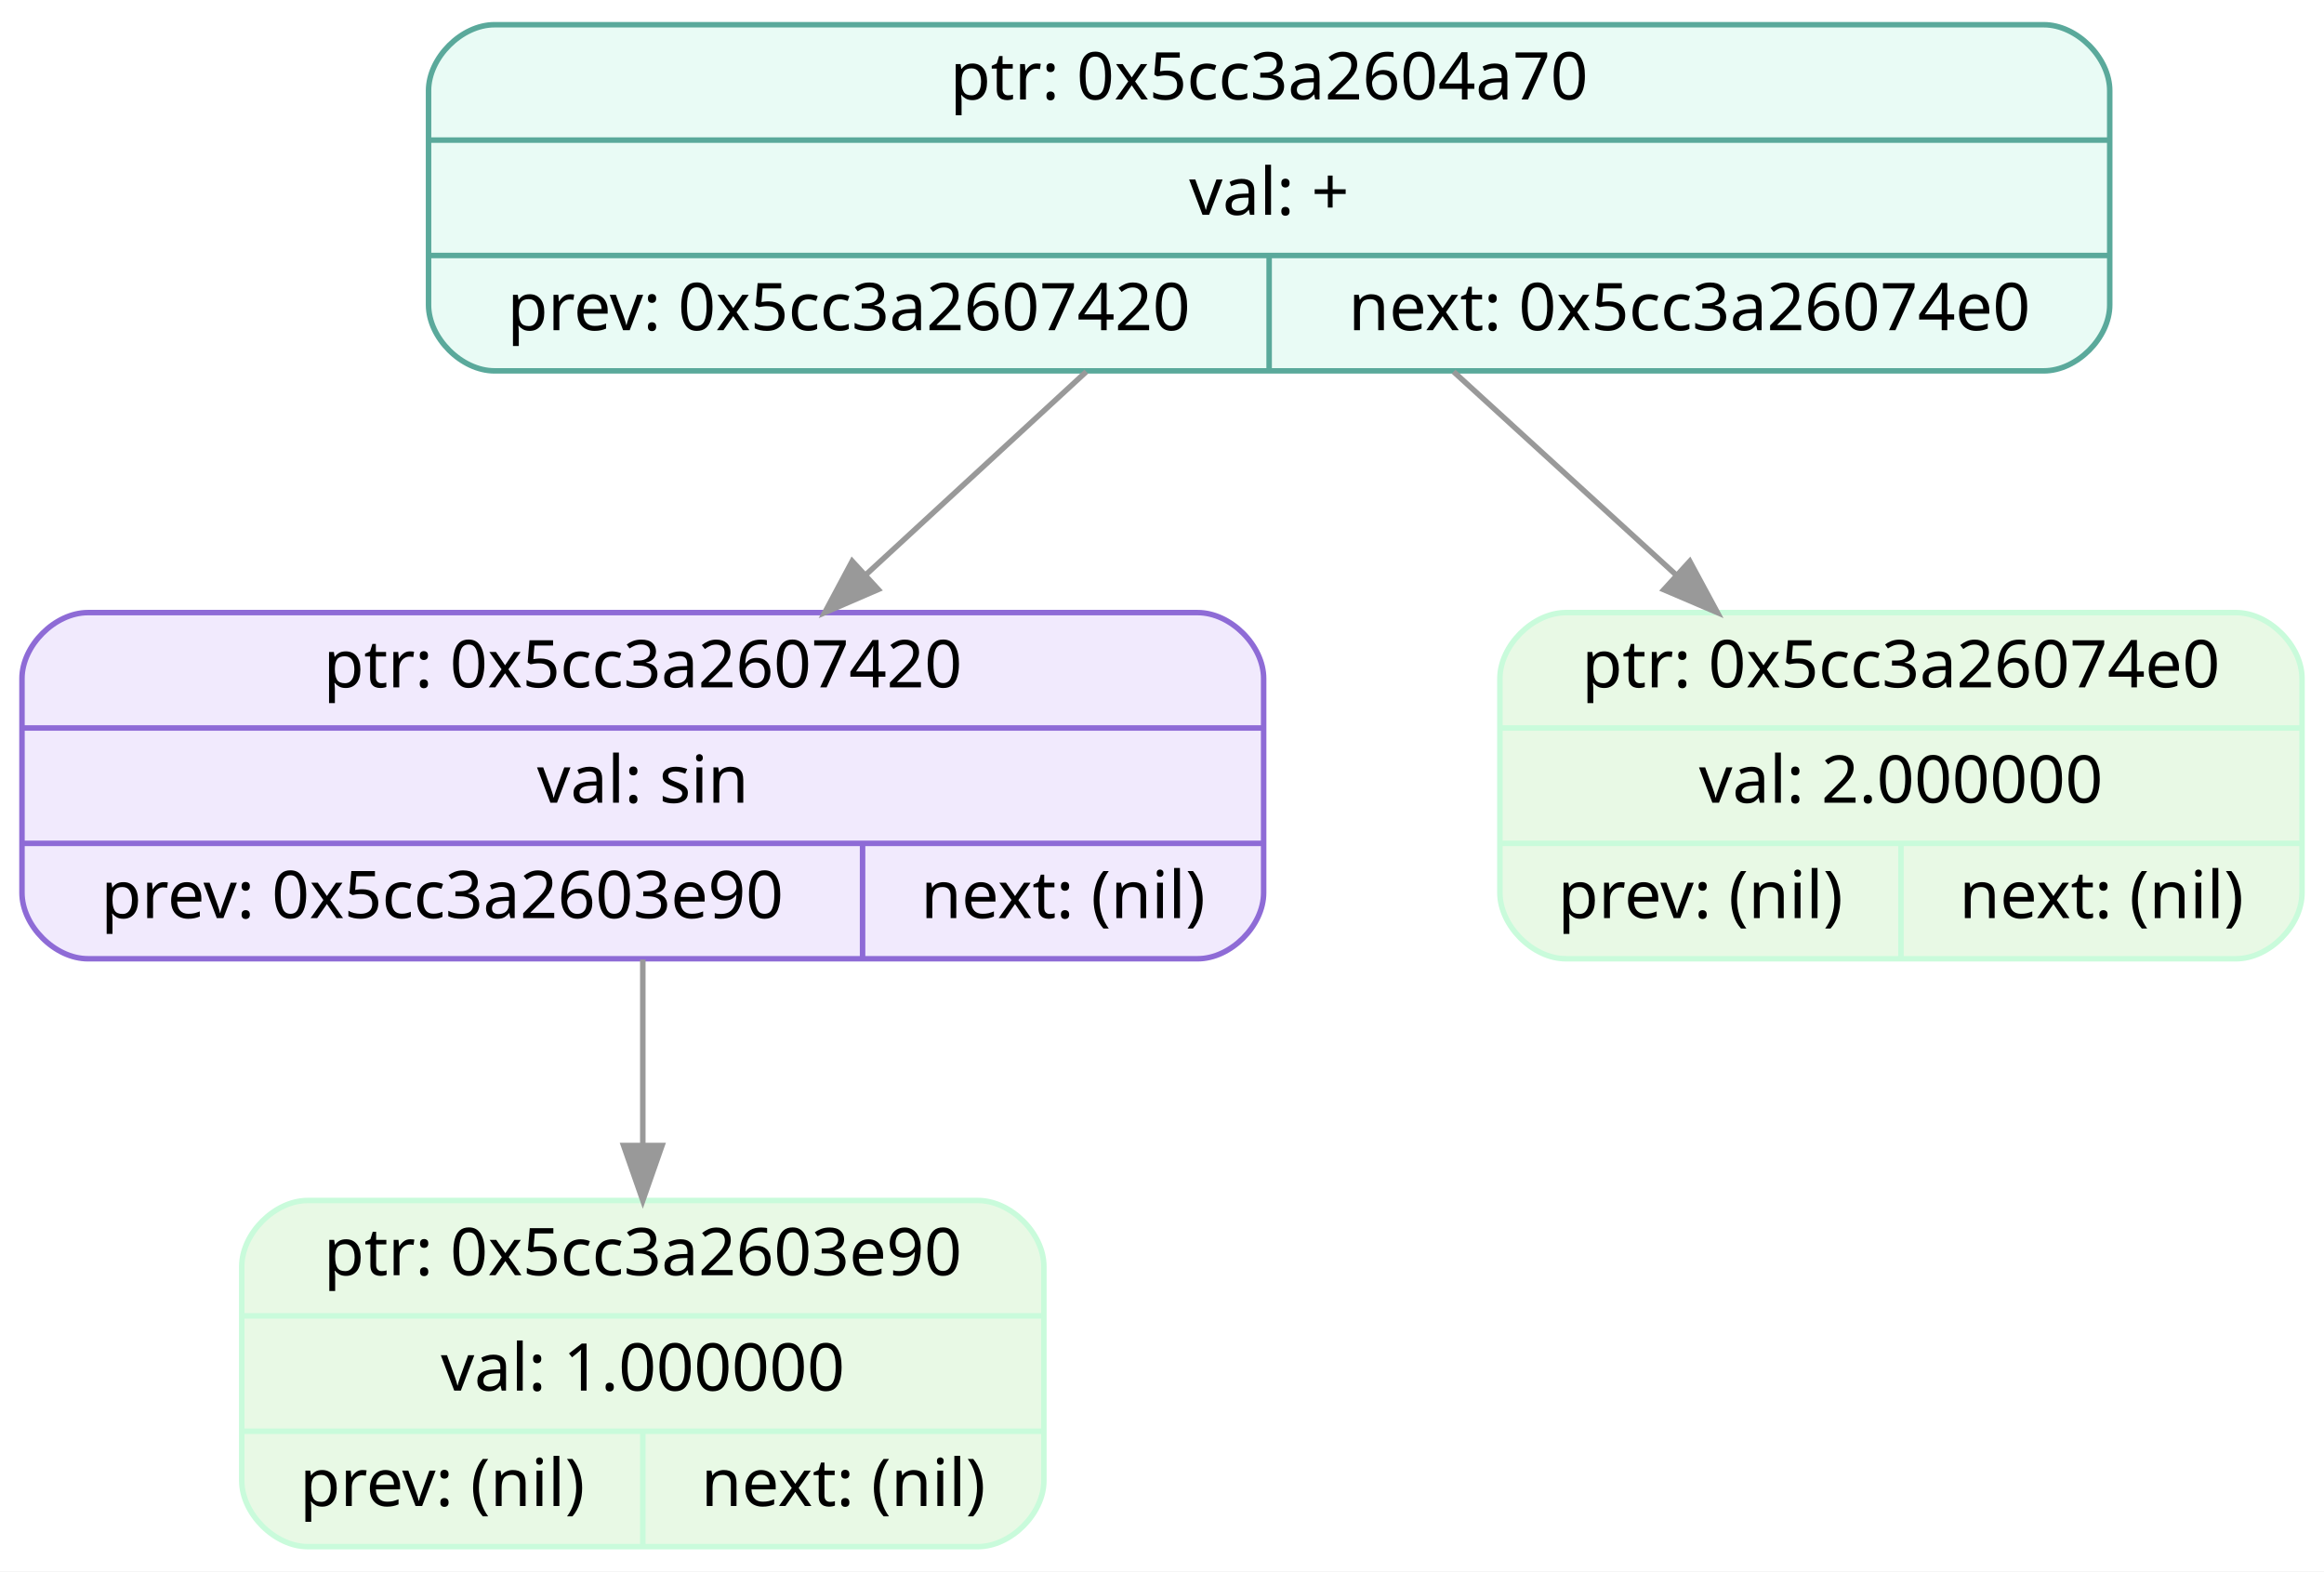
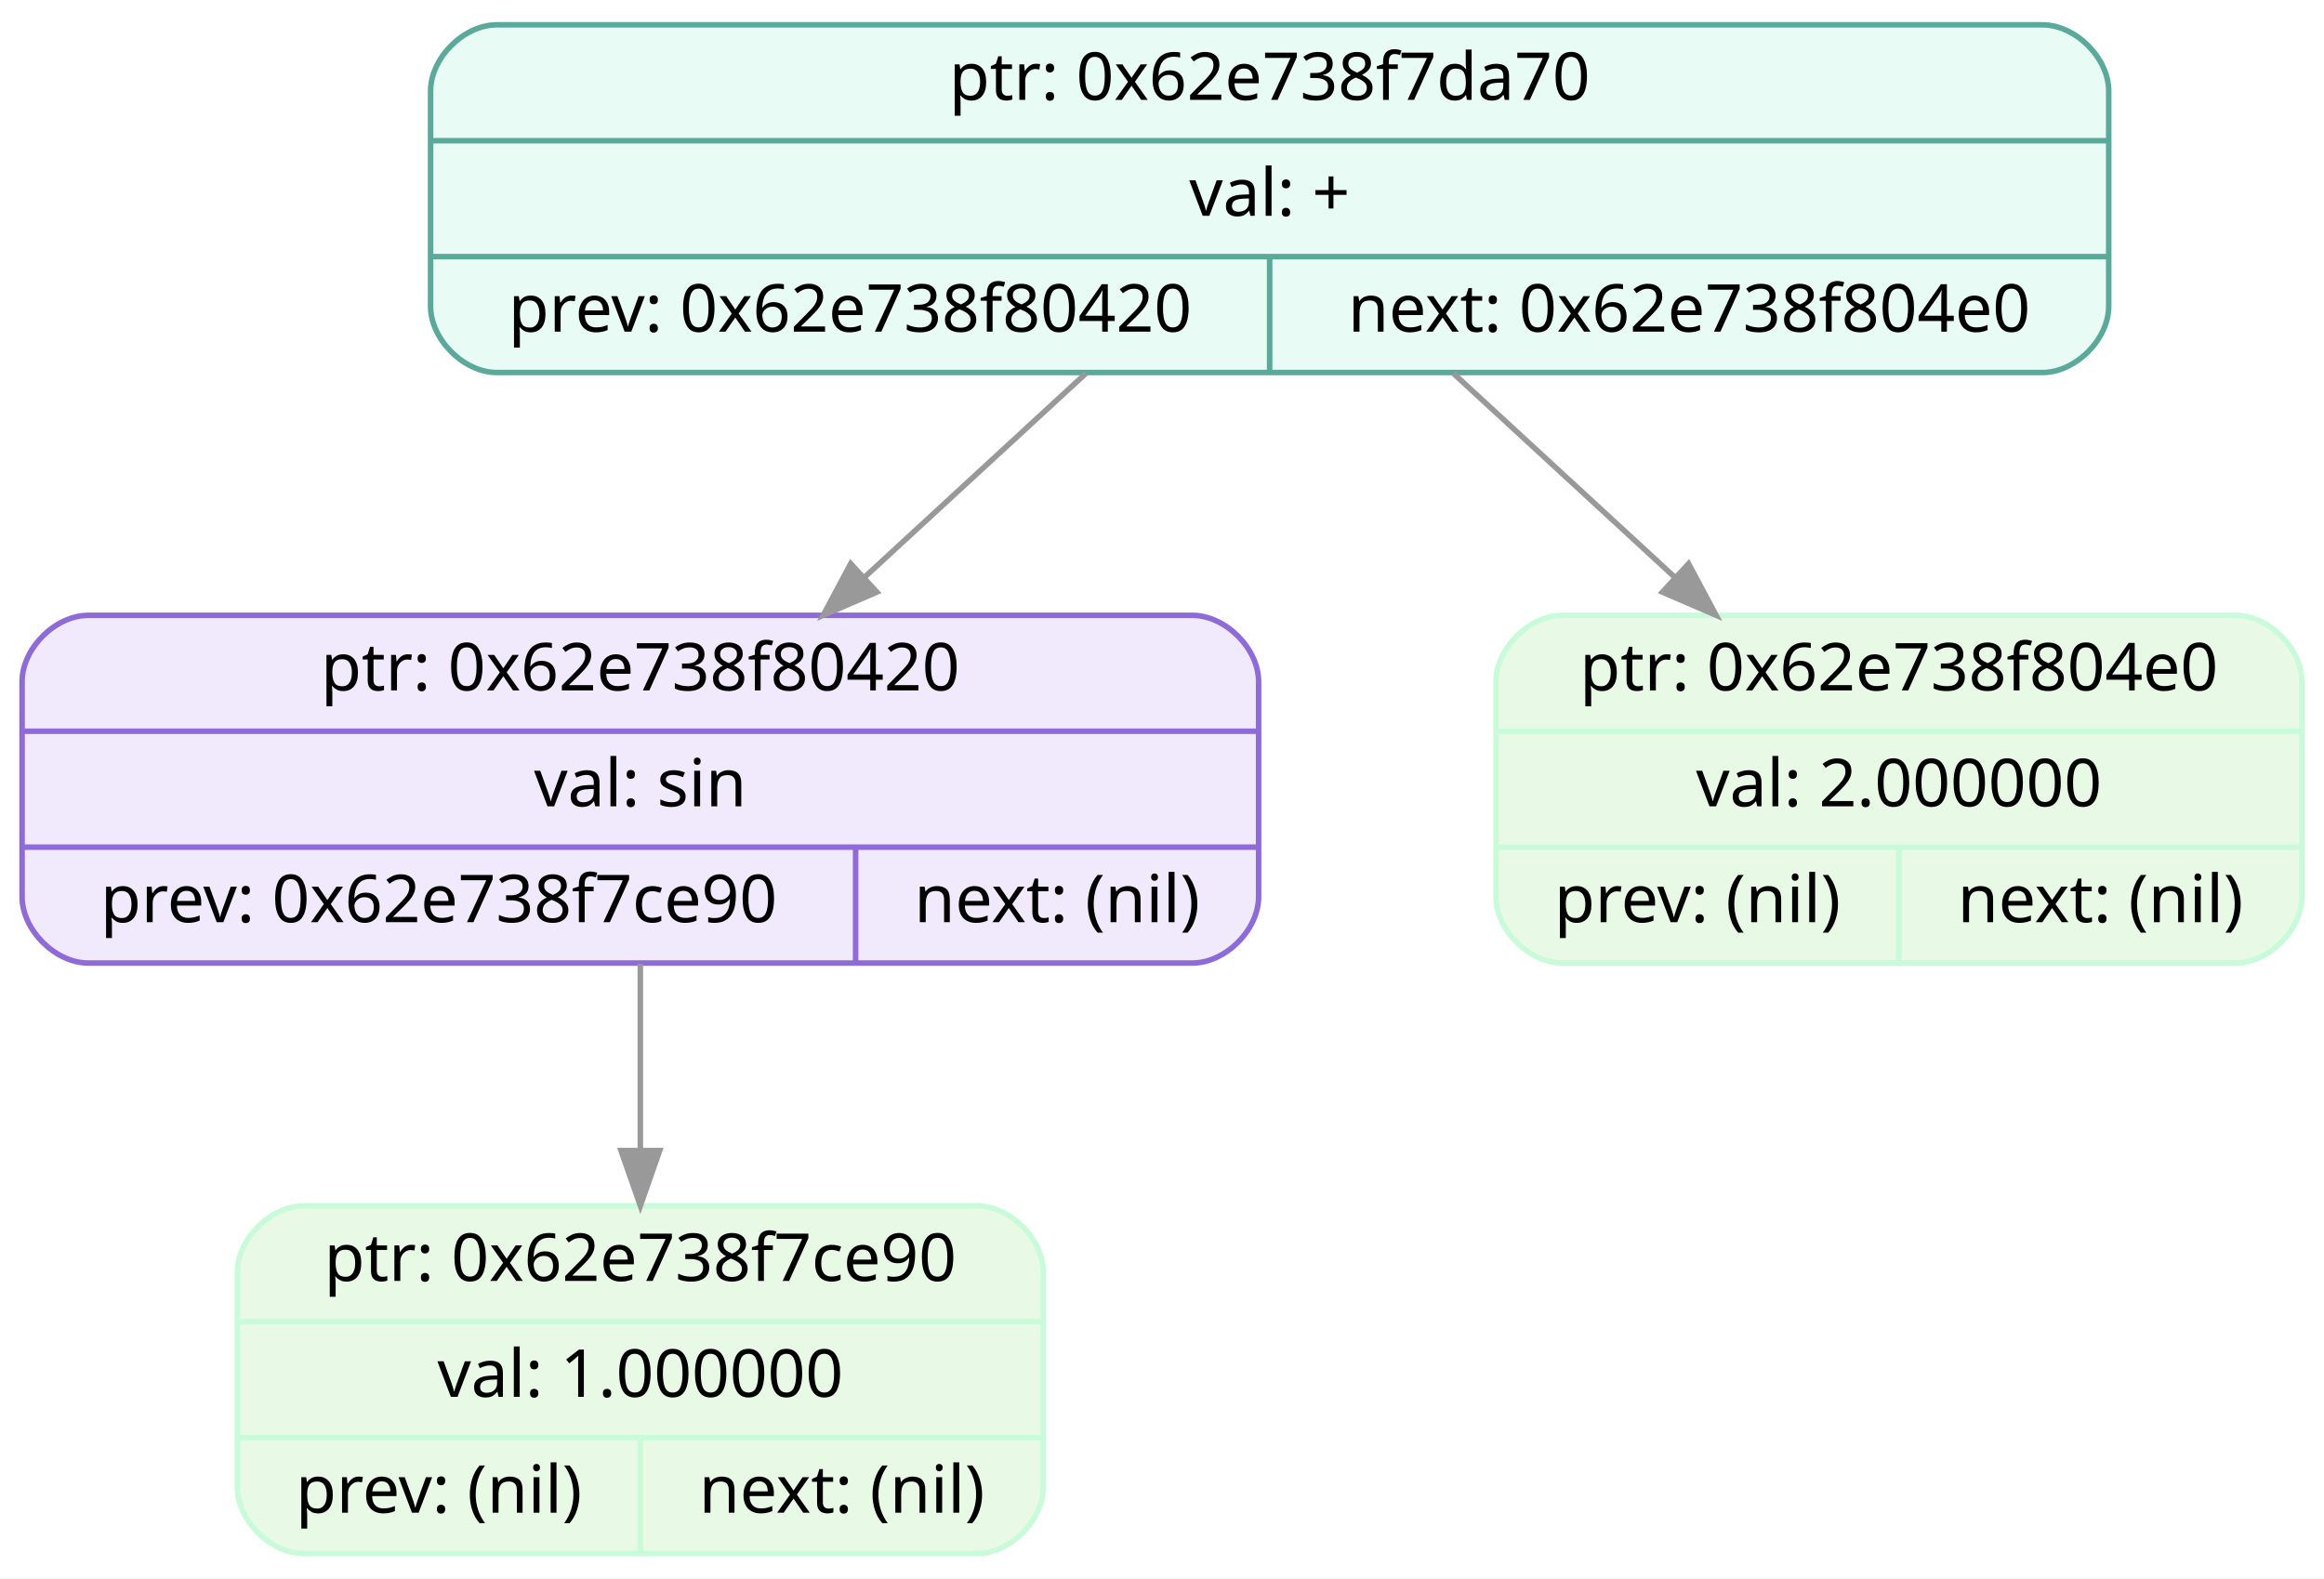
- <svg xmlns="http://www.w3.org/2000/svg" width="423pt" height="286pt" viewBox="0.00 0.00 423.00 286.00">
+ <svg xmlns="http://www.w3.org/2000/svg" width="421pt" height="286pt" viewBox="0.00 0.00 421.00 286.00">
  <g id="graph0" class="graph" transform="scale(1 1) rotate(0) translate(4 282)">
-     <polygon fill="white" stroke="transparent" points="-4,4 -4,-282 419,-282 419,4 -4,4" />
+     <polygon fill="white" stroke="transparent" points="-4,4 -4,-282 417,-282 417,4 -4,4" />
    <g id="node1" class="node">
-       <path fill="#e9fbf5" stroke="#5aa99b" d="M86,-214.5C86,-214.5 368,-214.5 368,-214.5 374,-214.5 380,-220.5 380,-226.5 380,-226.5 380,-265.5 380,-265.5 380,-271.5 374,-277.5 368,-277.5 368,-277.5 86,-277.5 86,-277.5 80,-277.5 74,-271.5 74,-265.5 74,-265.5 74,-226.5 74,-226.5 74,-220.5 80,-214.5 86,-214.5" />
-       <text text-anchor="middle" x="227" y="-263.9" font-family="Fira Mono" font-size="12.00">ptr: 0x5cc3a2604a70</text>
-       <polyline fill="none" stroke="#5aa99b" points="74,-256.5 380,-256.5 " />
-       <text text-anchor="middle" x="227" y="-242.9" font-family="Fira Mono" font-size="12.00">val: +</text>
-       <polyline fill="none" stroke="#5aa99b" points="74,-235.5 380,-235.5 " />
-       <text text-anchor="middle" x="150.5" y="-221.9" font-family="Fira Mono" font-size="12.00">prev: 0x5cc3a2607420</text>
-       <polyline fill="none" stroke="#5aa99b" points="227,-214.5 227,-235.5 " />
-       <text text-anchor="middle" x="303.5" y="-221.9" font-family="Fira Mono" font-size="12.00">next: 0x5cc3a26074e0</text>
+       <path fill="#e9fbf5" stroke="#5aa99b" d="M86,-214.5C86,-214.5 366,-214.5 366,-214.5 372,-214.5 378,-220.5 378,-226.5 378,-226.5 378,-265.5 378,-265.5 378,-271.5 372,-277.5 366,-277.5 366,-277.5 86,-277.5 86,-277.5 80,-277.5 74,-271.5 74,-265.5 74,-265.5 74,-226.5 74,-226.5 74,-220.5 80,-214.5 86,-214.5" />
+       <text text-anchor="middle" x="226" y="-263.9" font-family="Fira Mono" font-size="12.00">ptr: 0x62e738f7da70</text>
+       <polyline fill="none" stroke="#5aa99b" points="74,-256.5 378,-256.5 " />
+       <text text-anchor="middle" x="226" y="-242.9" font-family="Fira Mono" font-size="12.00">val: +</text>
+       <polyline fill="none" stroke="#5aa99b" points="74,-235.5 378,-235.5 " />
+       <text text-anchor="middle" x="150" y="-221.9" font-family="Fira Mono" font-size="12.00">prev: 0x62e738f80420</text>
+       <polyline fill="none" stroke="#5aa99b" points="226,-214.5 226,-235.5 " />
+       <text text-anchor="middle" x="302" y="-221.9" font-family="Fira Mono" font-size="12.00">next: 0x62e738f804e0</text>
    </g>
    <g id="node2" class="node">
-       <path fill="#f1eafd" stroke="#8e6bd6" d="M12,-107.5C12,-107.5 214,-107.5 214,-107.5 220,-107.5 226,-113.5 226,-119.5 226,-119.5 226,-158.5 226,-158.5 226,-164.5 220,-170.5 214,-170.5 214,-170.5 12,-170.5 12,-170.5 6,-170.5 0,-164.5 0,-158.5 0,-158.5 0,-119.5 0,-119.5 0,-113.5 6,-107.5 12,-107.5" />
-       <text text-anchor="middle" x="113" y="-156.9" font-family="Fira Mono" font-size="12.00">ptr: 0x5cc3a2607420</text>
-       <polyline fill="none" stroke="#8e6bd6" points="0,-149.5 226,-149.5 " />
-       <text text-anchor="middle" x="113" y="-135.9" font-family="Fira Mono" font-size="12.00">val: sin</text>
-       <polyline fill="none" stroke="#8e6bd6" points="0,-128.5 226,-128.5 " />
-       <text text-anchor="middle" x="76.5" y="-114.9" font-family="Fira Mono" font-size="12.00">prev: 0x5cc3a2603e90</text>
-       <polyline fill="none" stroke="#8e6bd6" points="153,-107.5 153,-128.5 " />
-       <text text-anchor="middle" x="189.5" y="-114.9" font-family="Fira Mono" font-size="12.00">next: (nil)</text>
+       <path fill="#f1eafd" stroke="#8e6bd6" d="M12,-107.5C12,-107.5 212,-107.5 212,-107.5 218,-107.5 224,-113.5 224,-119.5 224,-119.5 224,-158.5 224,-158.5 224,-164.5 218,-170.5 212,-170.5 212,-170.5 12,-170.5 12,-170.5 6,-170.5 0,-164.5 0,-158.5 0,-158.5 0,-119.5 0,-119.5 0,-113.5 6,-107.5 12,-107.5" />
+       <text text-anchor="middle" x="112" y="-156.9" font-family="Fira Mono" font-size="12.00">ptr: 0x62e738f80420</text>
+       <polyline fill="none" stroke="#8e6bd6" points="0,-149.5 224,-149.5 " />
+       <text text-anchor="middle" x="112" y="-135.9" font-family="Fira Mono" font-size="12.00">val: sin</text>
+       <polyline fill="none" stroke="#8e6bd6" points="0,-128.5 224,-128.5 " />
+       <text text-anchor="middle" x="75.5" y="-114.9" font-family="Fira Mono" font-size="12.00">prev: 0x62e738f7ce90</text>
+       <polyline fill="none" stroke="#8e6bd6" points="151,-107.5 151,-128.5 " />
+       <text text-anchor="middle" x="187.5" y="-114.9" font-family="Fira Mono" font-size="12.00">next: (nil)</text>
    </g>
    <g id="edge1" class="edge">
-       <path fill="none" stroke="#999999" d="M193.72,-214.35C181.19,-202.81 166.81,-189.56 153.68,-177.47" />
-       <polygon fill="#999999" stroke="#999999" points="155.85,-174.71 146.12,-170.51 151.11,-179.86 155.85,-174.71" />
+       <path fill="none" stroke="#999999" d="M192.72,-214.35C180.19,-202.81 165.81,-189.56 152.68,-177.47" />
+       <polygon fill="#999999" stroke="#999999" points="154.85,-174.71 145.12,-170.51 150.11,-179.86 154.85,-174.71" />
    </g>
    <g id="node4" class="node">
-       <path fill="#e8f9e5" stroke="#c9fbdb" d="M281,-107.5C281,-107.5 403,-107.5 403,-107.5 409,-107.5 415,-113.5 415,-119.5 415,-119.5 415,-158.5 415,-158.5 415,-164.5 409,-170.5 403,-170.5 403,-170.5 281,-170.5 281,-170.5 275,-170.5 269,-164.5 269,-158.5 269,-158.5 269,-119.5 269,-119.5 269,-113.5 275,-107.5 281,-107.5" />
-       <text text-anchor="middle" x="342" y="-156.9" font-family="Fira Mono" font-size="12.00">ptr: 0x5cc3a26074e0</text>
-       <polyline fill="none" stroke="#c9fbdb" points="269,-149.5 415,-149.5 " />
-       <text text-anchor="middle" x="342" y="-135.9" font-family="Fira Mono" font-size="12.00">val: 2.000000</text>
-       <polyline fill="none" stroke="#c9fbdb" points="269,-128.5 415,-128.5 " />
-       <text text-anchor="middle" x="305.5" y="-114.9" font-family="Fira Mono" font-size="12.00">prev: (nil)</text>
-       <polyline fill="none" stroke="#c9fbdb" points="342,-107.5 342,-128.5 " />
-       <text text-anchor="middle" x="378.5" y="-114.9" font-family="Fira Mono" font-size="12.00">next: (nil)</text>
+       <path fill="#e8f9e5" stroke="#c9fbdb" d="M279,-107.5C279,-107.5 401,-107.5 401,-107.5 407,-107.5 413,-113.5 413,-119.5 413,-119.5 413,-158.5 413,-158.5 413,-164.5 407,-170.5 401,-170.5 401,-170.5 279,-170.5 279,-170.5 273,-170.5 267,-164.5 267,-158.5 267,-158.5 267,-119.5 267,-119.5 267,-113.5 273,-107.5 279,-107.5" />
+       <text text-anchor="middle" x="340" y="-156.9" font-family="Fira Mono" font-size="12.00">ptr: 0x62e738f804e0</text>
+       <polyline fill="none" stroke="#c9fbdb" points="267,-149.5 413,-149.5 " />
+       <text text-anchor="middle" x="340" y="-135.9" font-family="Fira Mono" font-size="12.00">val: 2.000000</text>
+       <polyline fill="none" stroke="#c9fbdb" points="267,-128.5 413,-128.5 " />
+       <text text-anchor="middle" x="303.5" y="-114.9" font-family="Fira Mono" font-size="12.00">prev: (nil)</text>
+       <polyline fill="none" stroke="#c9fbdb" points="340,-107.5 340,-128.5 " />
+       <text text-anchor="middle" x="376.5" y="-114.9" font-family="Fira Mono" font-size="12.00">next: (nil)</text>
    </g>
    <g id="edge2" class="edge">
-       <path fill="none" stroke="#999999" d="M260.57,-214.35C273.21,-202.81 287.72,-189.56 300.96,-177.47" />
-       <polygon fill="#999999" stroke="#999999" points="303.56,-179.84 308.59,-170.51 298.84,-174.67 303.56,-179.84" />
+       <path fill="none" stroke="#999999" d="M259.28,-214.35C271.81,-202.81 286.19,-189.56 299.32,-177.47" />
+       <polygon fill="#999999" stroke="#999999" points="301.89,-179.86 306.88,-170.51 297.15,-174.71 301.89,-179.86" />
    </g>
    <g id="node3" class="node">
-       <path fill="#e8f9e5" stroke="#c9fbdb" d="M52,-0.5C52,-0.5 174,-0.5 174,-0.5 180,-0.5 186,-6.5 186,-12.5 186,-12.5 186,-51.5 186,-51.5 186,-57.5 180,-63.5 174,-63.5 174,-63.5 52,-63.5 52,-63.5 46,-63.5 40,-57.5 40,-51.5 40,-51.5 40,-12.5 40,-12.5 40,-6.5 46,-0.5 52,-0.5" />
-       <text text-anchor="middle" x="113" y="-49.9" font-family="Fira Mono" font-size="12.00">ptr: 0x5cc3a2603e90</text>
-       <polyline fill="none" stroke="#c9fbdb" points="40,-42.5 186,-42.5 " />
-       <text text-anchor="middle" x="113" y="-28.9" font-family="Fira Mono" font-size="12.00">val: 1.000000</text>
-       <polyline fill="none" stroke="#c9fbdb" points="40,-21.5 186,-21.5 " />
-       <text text-anchor="middle" x="76.5" y="-7.9" font-family="Fira Mono" font-size="12.00">prev: (nil)</text>
-       <polyline fill="none" stroke="#c9fbdb" points="113,-0.5 113,-21.5 " />
-       <text text-anchor="middle" x="149.5" y="-7.9" font-family="Fira Mono" font-size="12.00">next: (nil)</text>
+       <path fill="#e8f9e5" stroke="#c9fbdb" d="M51,-0.5C51,-0.5 173,-0.5 173,-0.5 179,-0.5 185,-6.5 185,-12.5 185,-12.5 185,-51.5 185,-51.5 185,-57.5 179,-63.5 173,-63.5 173,-63.5 51,-63.5 51,-63.5 45,-63.5 39,-57.5 39,-51.5 39,-51.5 39,-12.5 39,-12.5 39,-6.5 45,-0.5 51,-0.5" />
+       <text text-anchor="middle" x="112" y="-49.9" font-family="Fira Mono" font-size="12.00">ptr: 0x62e738f7ce90</text>
+       <polyline fill="none" stroke="#c9fbdb" points="39,-42.5 185,-42.5 " />
+       <text text-anchor="middle" x="112" y="-28.9" font-family="Fira Mono" font-size="12.00">val: 1.000000</text>
+       <polyline fill="none" stroke="#c9fbdb" points="39,-21.5 185,-21.5 " />
+       <text text-anchor="middle" x="75.5" y="-7.9" font-family="Fira Mono" font-size="12.00">prev: (nil)</text>
+       <polyline fill="none" stroke="#c9fbdb" points="112,-0.5 112,-21.5 " />
+       <text text-anchor="middle" x="148.5" y="-7.9" font-family="Fira Mono" font-size="12.00">next: (nil)</text>
    </g>
    <g id="edge3" class="edge">
-       <path fill="none" stroke="#999999" d="M113,-107.35C113,-96.78 113,-84.78 113,-73.54" />
-       <polygon fill="#999999" stroke="#999999" points="116.5,-73.51 113,-63.51 109.5,-73.51 116.5,-73.51" />
+       <path fill="none" stroke="#999999" d="M112,-107.35C112,-96.78 112,-84.78 112,-73.54" />
+       <polygon fill="#999999" stroke="#999999" points="115.5,-73.51 112,-63.51 108.5,-73.51 115.5,-73.51" />
    </g>
  </g>
</svg>
